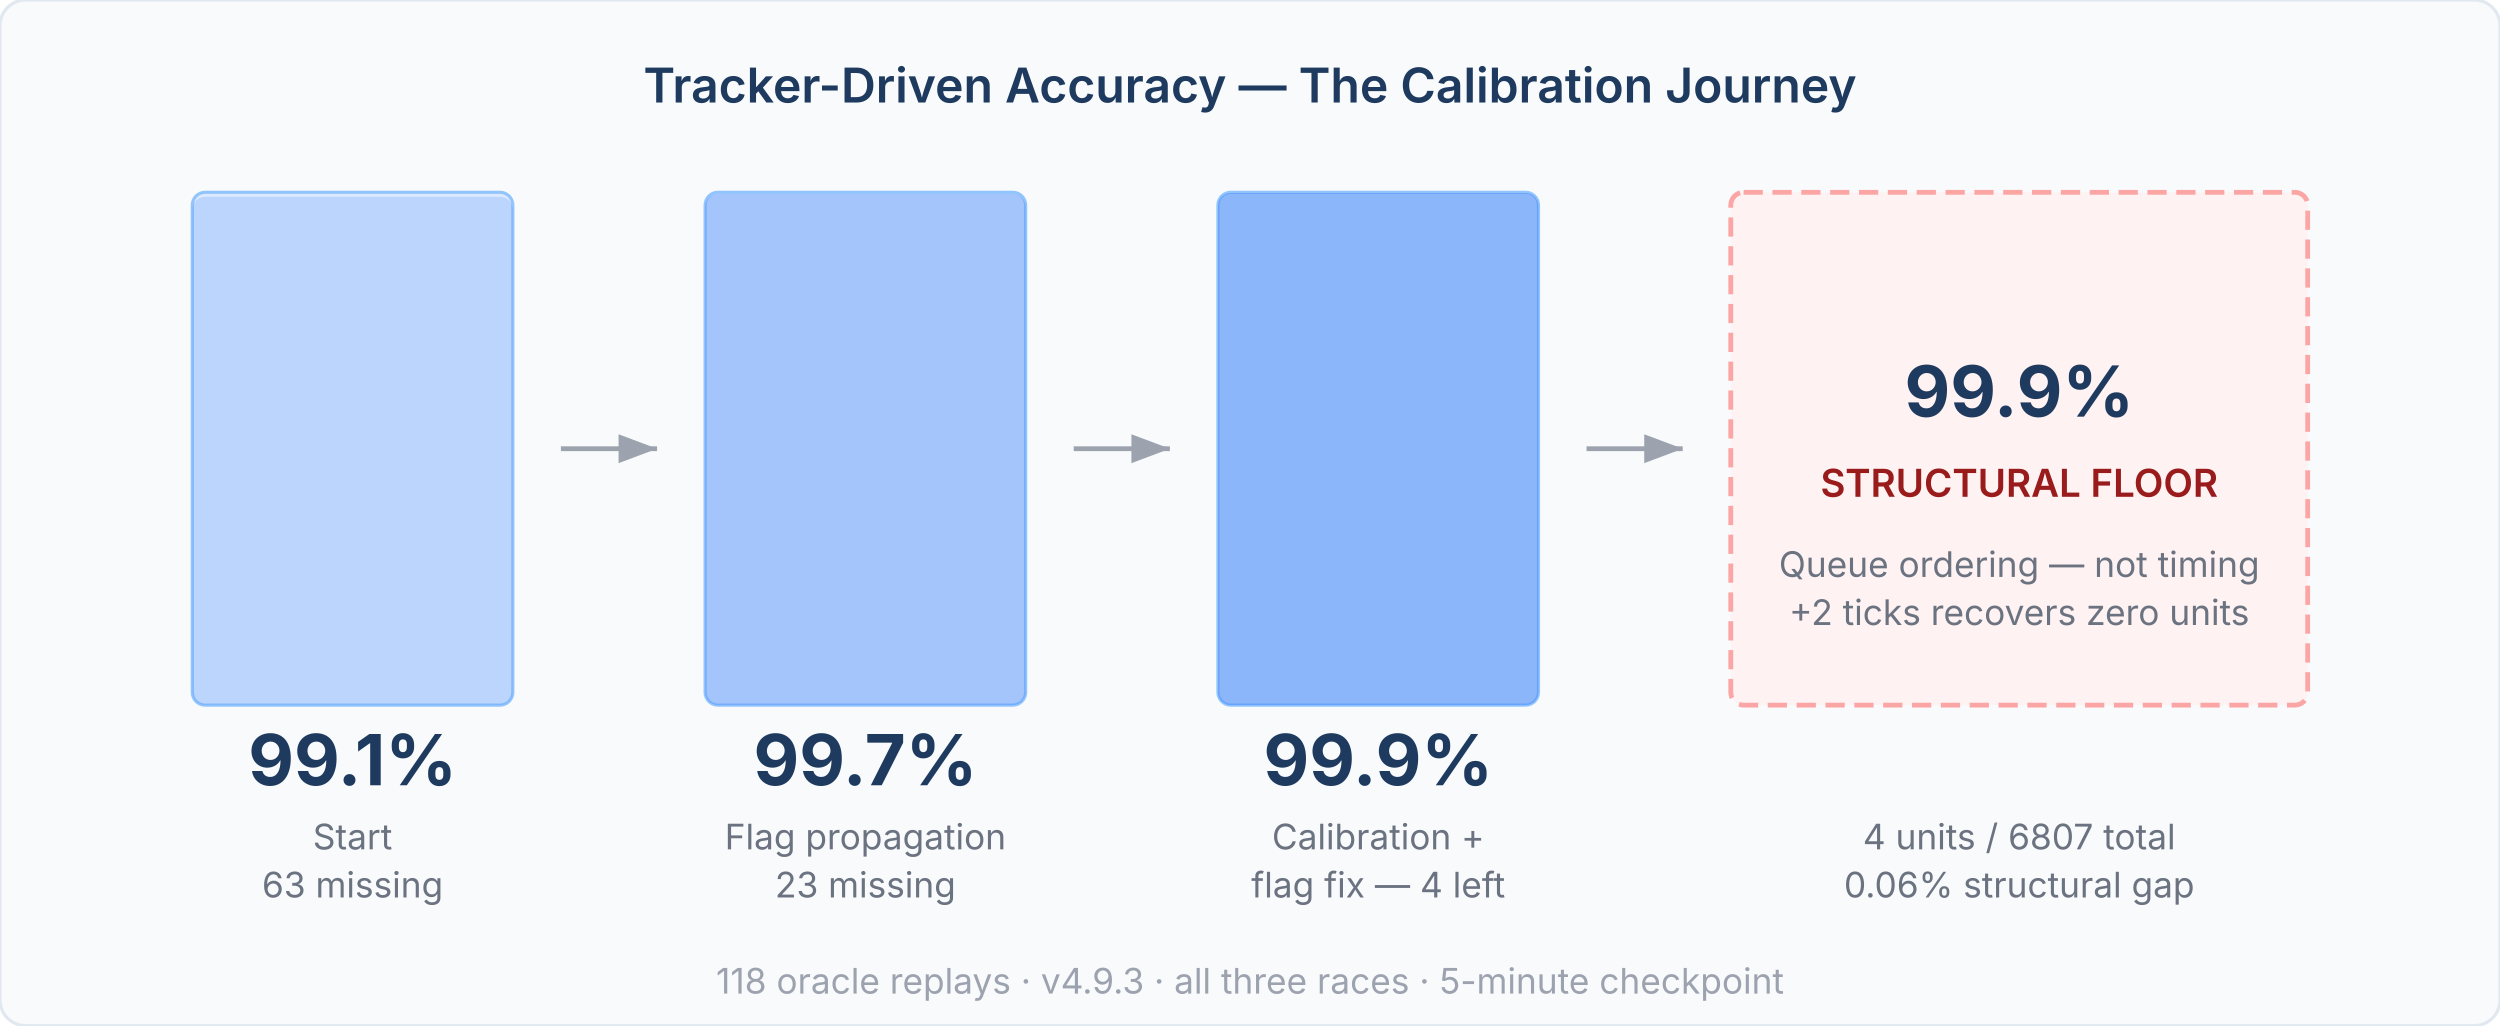
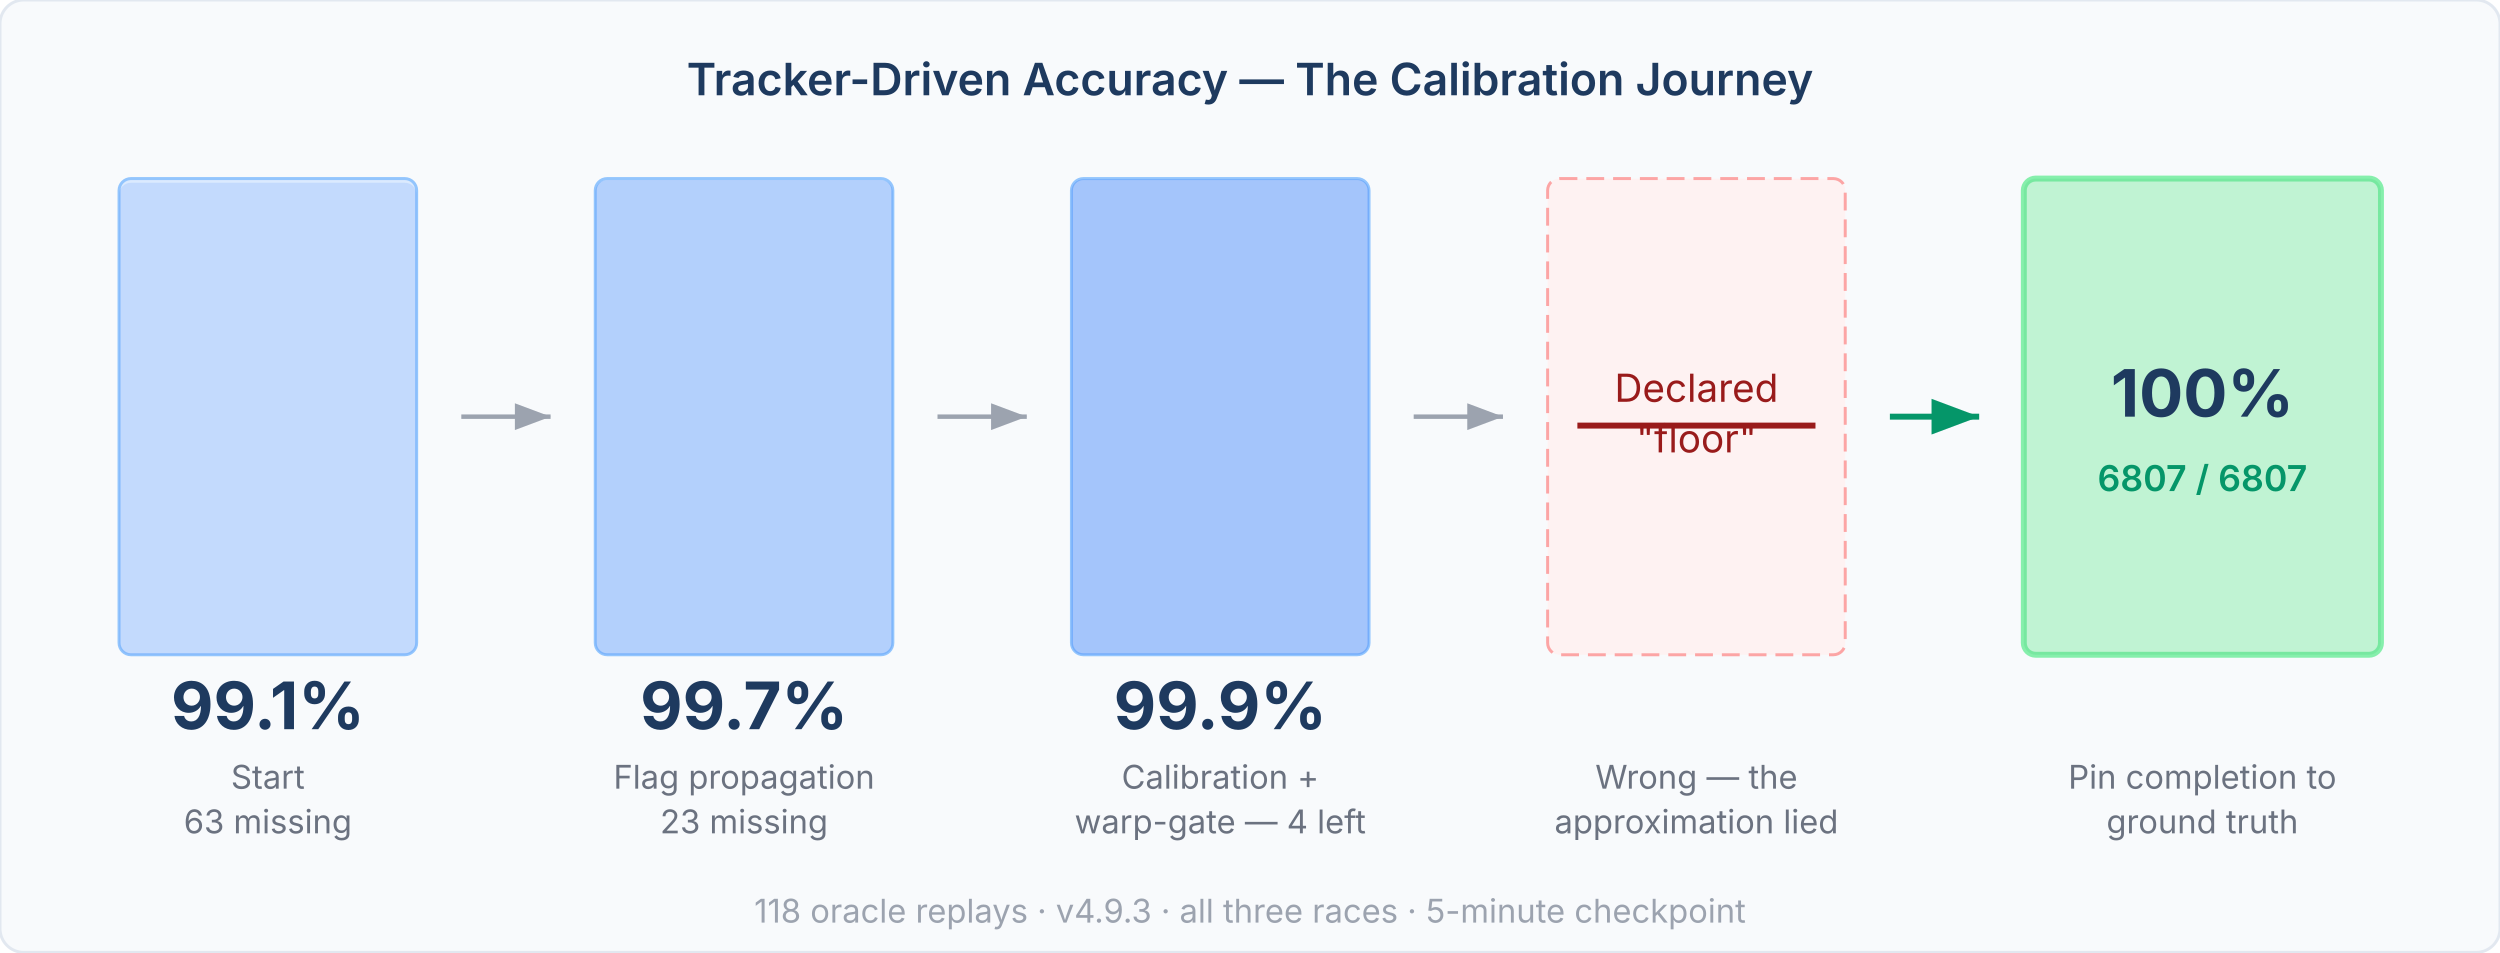
- <svg xmlns="http://www.w3.org/2000/svg" viewBox="0 0 780 320">
+ <svg xmlns="http://www.w3.org/2000/svg" viewBox="0 0 840 320">
  <defs>
    <style>
      text { font-family: -apple-system, 'Segoe UI', sans-serif; }
      .label { font-size: 13px; fill: #374151; }
      .pct { font-size: 22px; font-weight: 700; fill: #1e3a5f; }
      .fix { font-size: 11px; fill: #6b7280; }
-       .floor-label { font-size: 12px; fill: #991b1b; font-weight: 600; }
+       .win { font-size: 12px; fill: #059669; font-weight: 600; }
    </style>
  </defs>
-   <rect width="780" height="320" rx="8" fill="#f8fafc" stroke="#e2e8f0" stroke-width="1" />
-   <text x="390" y="32" text-anchor="middle" font-size="15" font-weight="600" fill="#1e3a5f">Tracker-Driven Accuracy — The Calibration Journey</text>
-   <rect x="60" y="60" width="100" height="160" rx="4" fill="#dbeafe" stroke="#93c5fd" stroke-width="1" />
-   <rect x="60" y="61.4" width="100" height="158.6" rx="4" fill="#3b82f6" opacity="0.2" />
-   <text x="110" y="245" text-anchor="middle" class="pct">99.1%</text>
-   <text x="110" y="265" text-anchor="middle" class="fix">Start</text>
-   <text x="110" y="280" text-anchor="middle" class="fix">63 missing</text>
-   <path d="M175 140 L205 140" stroke="#9ca3af" stroke-width="1.5" fill="none" marker-end="url(#arrow)" />
+   <rect width="840" height="320" rx="8" fill="#f8fafc" stroke="#e2e8f0" stroke-width="1" />
+   <text x="420" y="32" text-anchor="middle" font-size="15" font-weight="600" fill="#1e3a5f">Tracker-Driven Accuracy — The Calibration Journey</text>
+   <rect x="40" y="60" width="100" height="160" rx="4" fill="#dbeafe" stroke="#93c5fd" stroke-width="1" />
+   <rect x="40" y="61.4" width="100" height="158.6" rx="4" fill="#3b82f6" opacity="0.15" />
+   <text x="90" y="245" text-anchor="middle" class="pct">99.1%</text>
+   <text x="90" y="265" text-anchor="middle" class="fix">Start</text>
+   <text x="90" y="280" text-anchor="middle" class="fix">63 missing</text>
+   <path d="M155 140 L185 140" stroke="#9ca3af" stroke-width="1.5" fill="none" marker-end="url(#arrow)" />
  <defs>
    <marker id="arrow" markerWidth="8" markerHeight="6" refX="8" refY="3" orient="auto">
      <path d="M0,0 L8,3 L0,6" fill="#9ca3af" />
    </marker>
  </defs>
-   <rect x="220" y="60" width="100" height="160" rx="4" fill="#dbeafe" stroke="#93c5fd" stroke-width="1" />
-   <rect x="220" y="60.5" width="100" height="159.5" rx="4" fill="#3b82f6" opacity="0.35" />
-   <text x="270" y="245" text-anchor="middle" class="pct">99.7%</text>
-   <text x="270" y="265" text-anchor="middle" class="fix">Flag propagation</text>
-   <text x="270" y="280" text-anchor="middle" class="fix">23 missing</text>
-   <path d="M335 140 L365 140" stroke="#9ca3af" stroke-width="1.5" fill="none" marker-end="url(#arrow)" />
-   <rect x="380" y="60" width="100" height="160" rx="4" fill="#dbeafe" stroke="#93c5fd" stroke-width="1" />
-   <rect x="380" y="60.2" width="100" height="159.8" rx="4" fill="#3b82f6" opacity="0.5" />
-   <text x="430" y="245" text-anchor="middle" class="pct">99.9%</text>
-   <text x="430" y="265" text-anchor="middle" class="fix">Calibration +</text>
-   <text x="430" y="280" text-anchor="middle" class="fix">flag fix — 4 left</text>
-   <path d="M495 140 L525 140" stroke="#9ca3af" stroke-width="1.5" fill="none" marker-end="url(#arrow)" />
-   <rect x="540" y="60" width="180" height="160" rx="4" fill="#fef2f2" stroke="#fca5a5" stroke-width="1.5" stroke-dasharray="6,3" />
-   <text x="630" y="130" text-anchor="middle" class="pct" fill="#991b1b">99.9%</text>
-   <text x="630" y="155" text-anchor="middle" class="floor-label">STRUCTURAL FLOOR</text>
-   <text x="630" y="180" text-anchor="middle" class="fix">Queue ordering — not timing</text>
-   <text x="630" y="195" text-anchor="middle" class="fix">+2 ticks recovers zero units</text>
-   <text x="630" y="265" text-anchor="middle" class="fix">4 units / 6807 total</text>
-   <text x="630" y="280" text-anchor="middle" class="fix">0.06% structural gap</text>
-   <text x="390" y="310" text-anchor="middle" font-size="11" fill="#9ca3af">118 oracle replays · v4.9.3 · all three races · 5-minute checkpoint</text>
+   <rect x="200" y="60" width="100" height="160" rx="4" fill="#dbeafe" stroke="#93c5fd" stroke-width="1" />
+   <rect x="200" y="60.5" width="100" height="159.5" rx="4" fill="#3b82f6" opacity="0.25" />
+   <text x="250" y="245" text-anchor="middle" class="pct">99.7%</text>
+   <text x="250" y="265" text-anchor="middle" class="fix">Flag propagation</text>
+   <text x="250" y="280" text-anchor="middle" class="fix">23 missing</text>
+   <path d="M315 140 L345 140" stroke="#9ca3af" stroke-width="1.5" fill="none" marker-end="url(#arrow)" />
+   <rect x="360" y="60" width="100" height="160" rx="4" fill="#dbeafe" stroke="#93c5fd" stroke-width="1" />
+   <rect x="360" y="60.2" width="100" height="159.8" rx="4" fill="#3b82f6" opacity="0.35" />
+   <text x="410" y="245" text-anchor="middle" class="pct">99.9%</text>
+   <text x="410" y="265" text-anchor="middle" class="fix">Calibration +</text>
+   <text x="410" y="280" text-anchor="middle" class="fix">warp-gate — 4 left</text>
+   <path d="M475 140 L505 140" stroke="#9ca3af" stroke-width="1.5" fill="none" marker-end="url(#arrow)" />
+   <rect x="520" y="60" width="100" height="160" rx="4" fill="#fef2f2" stroke="#fca5a5" stroke-width="1" stroke-dasharray="6,3" />
+   <text x="570" y="135" text-anchor="middle" font-size="13" fill="#991b1b">Declared</text>
+   <text x="570" y="152" text-anchor="middle" font-size="13" fill="#991b1b">"floor"</text>
+   <line x1="530" y1="143" x2="610" y2="143" stroke="#991b1b" stroke-width="2" />
+   <text x="570" y="265" text-anchor="middle" class="fix">Wrong — the</text>
+   <text x="570" y="280" text-anchor="middle" class="fix">approximation lied</text>
+   <path d="M635 140 L665 140" stroke="#059669" stroke-width="2" fill="none" marker-end="url(#arrow2)" />
+   <defs>
+     <marker id="arrow2" markerWidth="8" markerHeight="6" refX="8" refY="3" orient="auto">
+       <path d="M0,0 L8,3 L0,6" fill="#059669" />
+     </marker>
+   </defs>
+   <rect x="680" y="60" width="120" height="160" rx="4" fill="#dcfce7" stroke="#86efac" stroke-width="2" />
+   <rect x="680" y="60" width="120" height="160" rx="4" fill="#22c55e" opacity="0.15" />
+   <text x="740" y="140" text-anchor="middle" class="pct" fill="#059669">100%</text>
+   <text x="740" y="165" text-anchor="middle" class="win">6807 / 6807</text>
+   <text x="740" y="265" text-anchor="middle" class="fix">Pin completion to</text>
+   <text x="740" y="280" text-anchor="middle" class="fix">ground truth</text>
+   <text x="420" y="310" text-anchor="middle" font-size="11" fill="#9ca3af">118 oracle replays · v4.9.3 · all three races · 5-minute checkpoint</text>
</svg>
